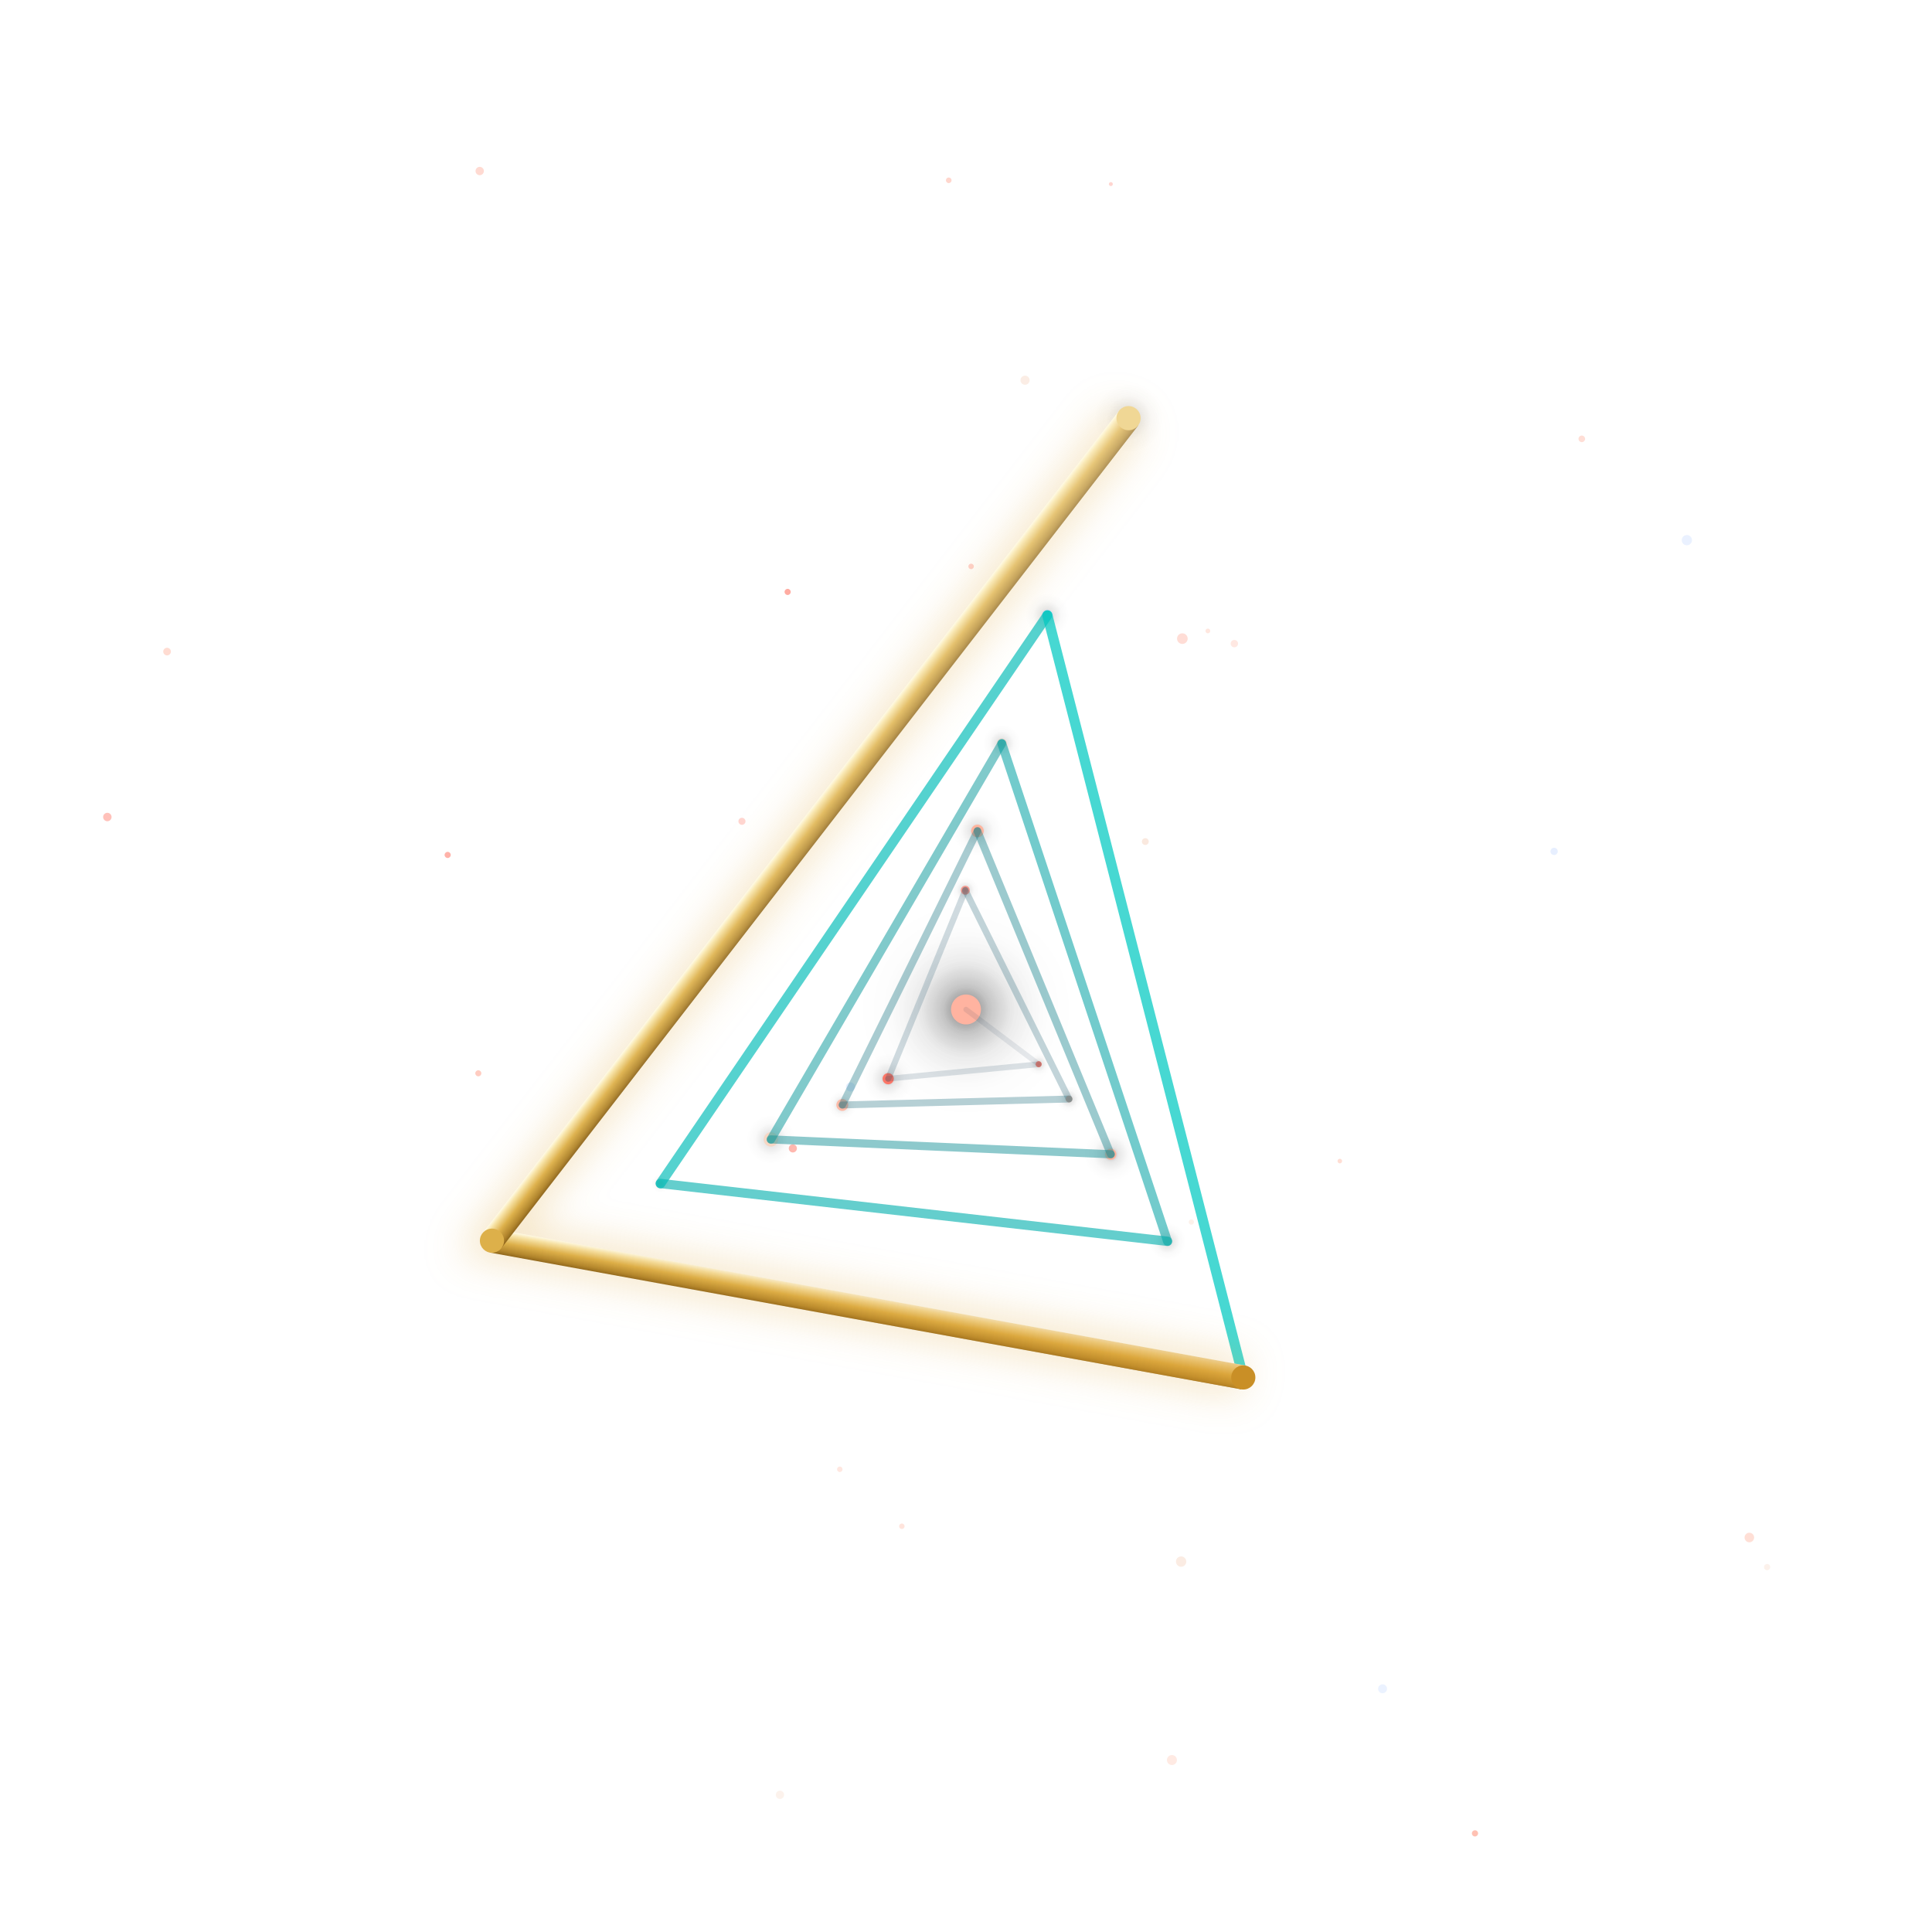
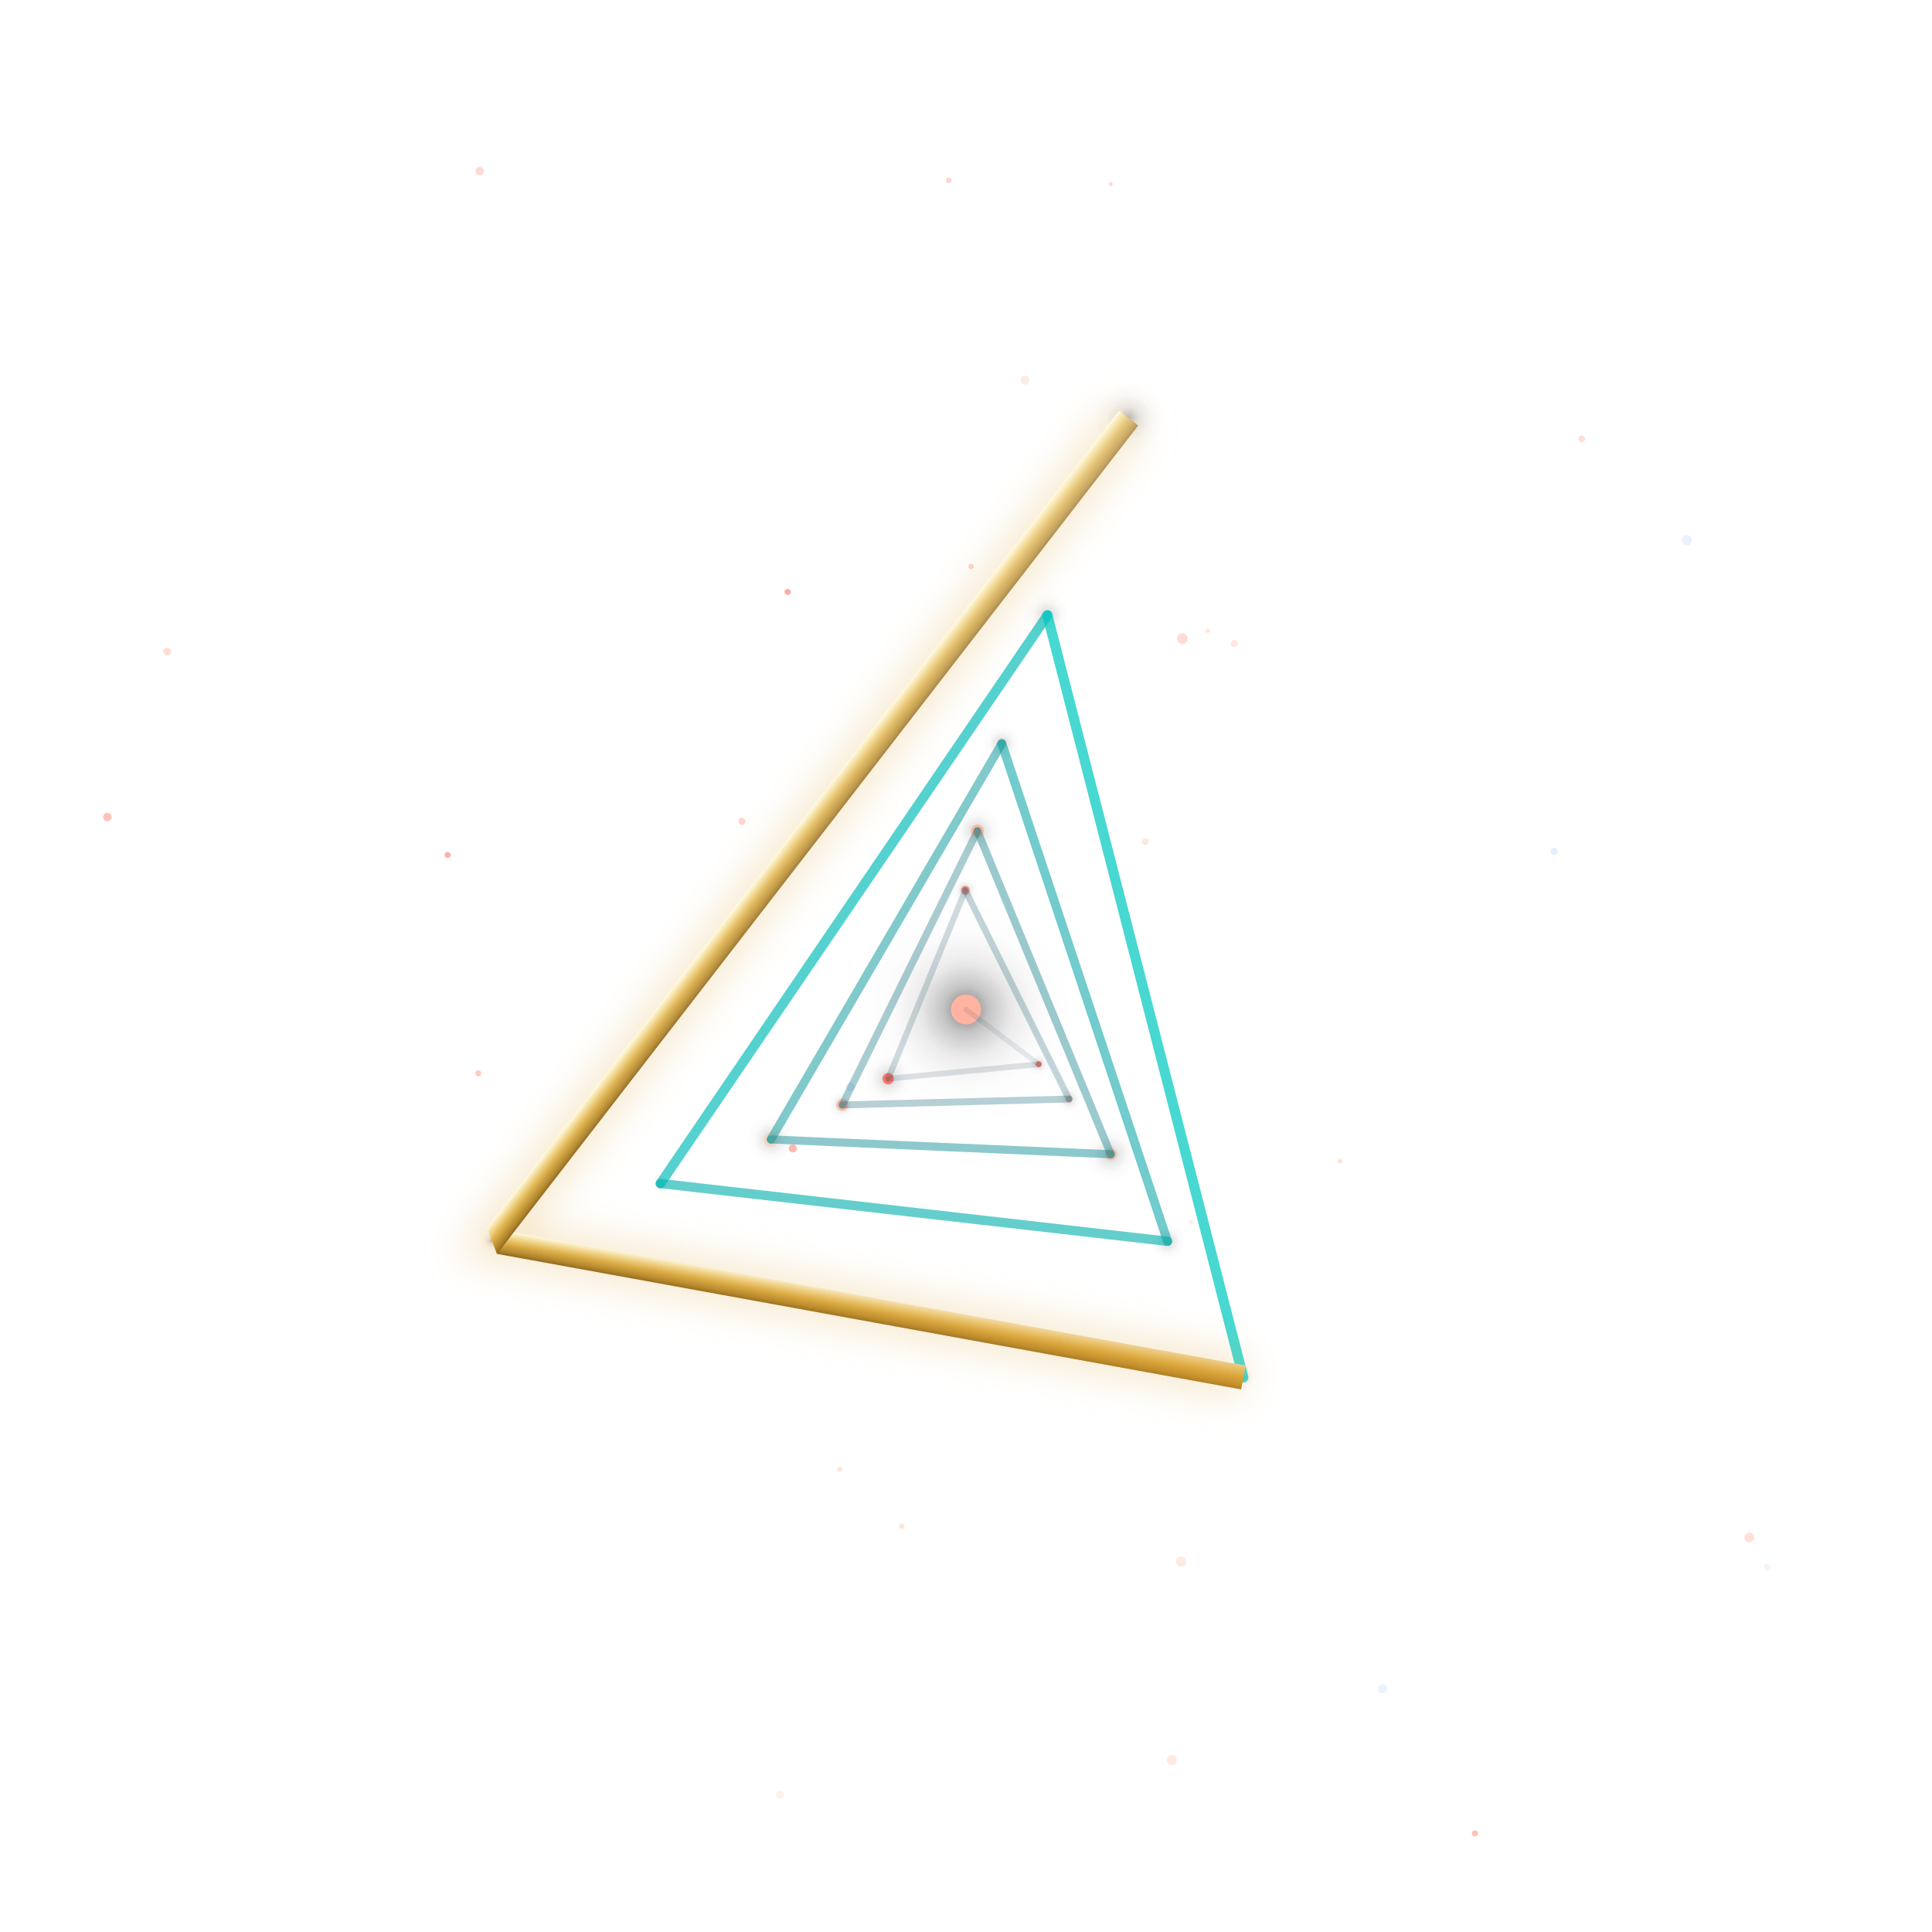
<svg xmlns="http://www.w3.org/2000/svg" viewBox="0 0 800 800" width="800" height="800" role="img" aria-label="Logo: triángulo espiral de conocimiento con nodos en cada vértice y una C final de Christian">
  <defs>
    <radialGradient id="halo-star" cx="50%" cy="50%" r="50%">
      <stop offset="0%" stop-color="currentColor" stop-opacity="0.28" />
      <stop offset="30%" stop-color="currentColor" stop-opacity="0.09" />
      <stop offset="65%" stop-color="currentColor" stop-opacity="0.02" />
      <stop offset="100%" stop-color="currentColor" stop-opacity="0" />
    </radialGradient>
    <radialGradient id="halo-nova" cx="50%" cy="50%" r="50%">
      <stop offset="0%" stop-color="currentColor" stop-opacity="0.16" />
      <stop offset="40%" stop-color="currentColor" stop-opacity="0.05" />
      <stop offset="75%" stop-color="currentColor" stop-opacity="0.01" />
      <stop offset="100%" stop-color="currentColor" stop-opacity="0" />
    </radialGradient>
    <filter id="halo-blur" x="-80%" y="-80%" width="260%" height="260%">
      <feGaussianBlur stdDeviation="8" />
    </filter>
  </defs>
  <defs>
    <linearGradient id="c-perp-1" gradientUnits="userSpaceOnUse" x1="515.71" y1="565.45" x2="513.92" y2="575.29">
      <stop offset="0%" stop-color="#fffbe6" />
      <stop offset="16%" stop-color="#f8e4a8" />
      <stop offset="50%" stop-color="#ddb04a" />
      <stop offset="84%" stop-color="#b1852c" />
      <stop offset="100%" stop-color="#8f661c" />
    </linearGradient>
-     <linearGradient id="c-perp-2" gradientUnits="userSpaceOnUse" x1="199.75" y1="510.68" x2="207.66" y2="516.8">
+     <linearGradient id="c-perp-2" gradientUnits="userSpaceOnUse" x1="463.36" y1="170.09" x2="471.27" y2="176.21">
      <stop offset="0%" stop-color="#fffbe6" />
      <stop offset="16%" stop-color="#f8e4a8" />
      <stop offset="50%" stop-color="#ddb04a" />
      <stop offset="84%" stop-color="#b1852c" />
      <stop offset="100%" stop-color="#8f661c" />
    </linearGradient>
-     <linearGradient id="c-tint-1" gradientUnits="userSpaceOnUse" x1="515.71" y1="565.45" x2="204.6" y2="508.82">
+     <linearGradient id="c-tint-1" gradientUnits="userSpaceOnUse" x1="515.71" y1="565.45" x2="201.61" y2="508.27">
      <stop offset="0%" stop-color="#d99a2b" stop-opacity="0.5" />
      <stop offset="100%" stop-color="#d99a2b" stop-opacity="0" />
    </linearGradient>
-     <linearGradient id="c-tint-2" gradientUnits="userSpaceOnUse" x1="199.75" y1="510.68" x2="463.36" y2="170.09">
+     <linearGradient id="c-tint-2" gradientUnits="userSpaceOnUse" x1="201.61" y1="508.27" x2="463.36" y2="170.09">
      <stop offset="0%" stop-color="#fffbe6" stop-opacity="0" />
      <stop offset="100%" stop-color="#fffbe6" stop-opacity="0.32" />
    </linearGradient>
  </defs>
  <g id="logo-background" data-name="Background">
    <circle cx="326.15" cy="245.1" r="1.275" fill="#ff6f5e" opacity="0.575" />
    <circle cx="373.44" cy="631.99" r="1.135" fill="#ffb49e" opacity="0.356" />
    <circle cx="69.18" cy="269.81" r="1.583" fill="#ffb49e" opacity="0.466" />
    <circle cx="485.27" cy="728.79" r="2.067" fill="#ffb49e" opacity="0.289" />
    <circle cx="724.37" cy="636.65" r="1.982" fill="#ffb49e" opacity="0.425" />
    <circle cx="424.45" cy="157.44" r="1.892" fill="#f6d7c4" opacity="0.445" />
    <circle cx="328.3" cy="475.53" r="1.684" fill="#ff6f5e" opacity="0.494" />
    <circle cx="198.06" cy="444.43" r="1.256" fill="#ff8a70" opacity="0.435" />
    <circle cx="554.79" cy="480.78" r="0.95" fill="#ffb49e" opacity="0.439" />
    <circle cx="322.96" cy="743.2" r="1.716" fill="#f6d7c4" opacity="0.315" />
    <circle cx="459.98" cy="76.22" r="0.821" fill="#ff6f5e" opacity="0.291" />
    <circle cx="610.76" cy="759.16" r="1.285" fill="#ff8a70" opacity="0.528" />
    <circle cx="307.23" cy="340.09" r="1.463" fill="#ff6f5e" opacity="0.291" />
    <circle cx="392.85" cy="74.66" r="1.162" fill="#ff8a70" opacity="0.35" />
    <circle cx="352.18" cy="450.09" r="1.896" fill="#cfe0ff" opacity="0.536" />
    <circle cx="185.37" cy="354.01" r="1.275" fill="#ff6f5e" opacity="0.533" />
    <circle cx="347.74" cy="608.4" r="1.139" fill="#ffb49e" opacity="0.318" />
    <circle cx="474.25" cy="348.48" r="1.418" fill="#f6d7c4" opacity="0.546" />
    <circle cx="489.08" cy="646.62" r="2.143" fill="#f6d7c4" opacity="0.472" />
    <circle cx="500.15" cy="261.26" r="0.983" fill="#ffb49e" opacity="0.325" />
    <circle cx="198.64" cy="70.82" r="1.73" fill="#ff8a70" opacity="0.317" />
    <circle cx="643.53" cy="352.54" r="1.507" fill="#cfe0ff" opacity="0.509" />
    <circle cx="511.12" cy="266.51" r="1.531" fill="#ffb49e" opacity="0.302" />
    <circle cx="489.59" cy="264.44" r="2.199" fill="#ff8a70" opacity="0.29" />
    <circle cx="698.49" cy="223.67" r="2.122" fill="#cfe0ff" opacity="0.446" />
    <circle cx="493.32" cy="506.02" r="1.087" fill="#f6d7c4" opacity="0.355" />
    <circle cx="654.99" cy="181.72" r="1.364" fill="#ff8a70" opacity="0.288" />
    <circle cx="44.45" cy="338.31" r="1.748" fill="#ff6f5e" opacity="0.427" />
    <circle cx="402.12" cy="234.54" r="1.137" fill="#ff6f5e" opacity="0.324" />
    <circle cx="572.49" cy="699.29" r="1.85" fill="#cfe0ff" opacity="0.413" />
    <circle cx="313.64" cy="375.46" r="1.481" fill="#ff6f5e" opacity="0.456" />
    <circle cx="731.72" cy="648.9" r="1.289" fill="#f6d7c4" opacity="0.344" />
  </g>
  <g id="logo-star-0" data-name="star 0">
    <circle cx="400" cy="418" r="44.8" fill="url(#halo-nova)" color="#ffb3a0" />
    <circle cx="400" cy="418" r="26.6" fill="url(#halo-nova)" color="#ffb3a0" />
    <circle cx="400" cy="418" r="31" fill="url(#halo-star)" color="#ffb3a0" />
    <circle cx="400" cy="418" r="6.2" fill="#ffb3a0" opacity="1" />
  </g>
  <g id="logo-star-1" data-name="star 1">
    <circle cx="430.1" cy="440.68" r="4.55" fill="url(#halo-star)" color="#ff6f5e" />
    <circle cx="430.1" cy="440.68" r="1.27" fill="#ff6f5e" opacity="0.79" />
  </g>
  <g id="logo-star-2" data-name="star 2">
    <circle cx="367.77" cy="446.68" r="10.42" fill="url(#halo-star)" color="#ff6f5e" />
    <circle cx="367.77" cy="446.68" r="2.32" fill="#ff6f5e" opacity="0.92" />
  </g>
  <g id="logo-star-3" data-name="star 3">
    <circle cx="399.71" cy="368.62" r="5.58" fill="url(#halo-star)" color="#ff6f5e" />
    <circle cx="399.71" cy="368.62" r="1.86" fill="#ff6f5e" opacity="0.64" />
  </g>
  <g id="logo-star-4" data-name="star 4">
    <circle cx="442.66" cy="455.09" r="5.51" fill="url(#halo-star)" color="#ffb49e" />
    <circle cx="442.66" cy="455.09" r="1.41" fill="#ffb49e" opacity="0.76" />
  </g>
  <g id="logo-star-5" data-name="star 5">
    <circle cx="348.78" cy="457.54" r="5.95" fill="url(#halo-star)" color="#ffb49e" />
    <circle cx="348.78" cy="457.54" r="2.46" fill="#ffb49e" opacity="0.89" />
  </g>
  <g id="logo-star-6" data-name="star 6">
    <circle cx="404.74" cy="344.08" r="10.23" fill="url(#halo-star)" color="#ffb49e" />
    <circle cx="404.74" cy="344.08" r="2.61" fill="#ffb49e" opacity="1" />
  </g>
  <g id="logo-star-7" data-name="star 7">
    <circle cx="459.96" cy="477.96" r="11.07" fill="url(#halo-star)" color="#ffb49e" />
    <circle cx="459.96" cy="477.96" r="2.32" fill="#ffb49e" opacity="1" />
  </g>
  <g id="logo-star-8" data-name="star 8">
    <circle cx="319.22" cy="471.81" r="10.07" fill="url(#halo-star)" color="#f6d7c4" />
    <circle cx="319.22" cy="471.81" r="2.97" fill="#f6d7c4" opacity="1" />
  </g>
  <g id="logo-star-9" data-name="star 9">
    <circle cx="414.82" cy="307.88" r="7.81" fill="url(#halo-star)" color="#f6d7c4" />
    <circle cx="414.82" cy="307.88" r="2.14" fill="#f6d7c4" opacity="0.58" />
  </g>
  <g id="logo-star-10" data-name="star 10">
    <circle cx="483.44" cy="513.99" r="7.66" fill="url(#halo-star)" color="#f6d7c4" />
    <circle cx="483.44" cy="513.99" r="1.68" fill="#f6d7c4" opacity="0.7" />
  </g>
  <g id="logo-star-11" data-name="star 11">
    <circle cx="273.49" cy="490.06" r="3.78" fill="url(#halo-star)" color="#f6d7c4" />
    <circle cx="273.49" cy="490.06" r="1.23" fill="#f6d7c4" opacity="0.82" />
  </g>
  <g id="logo-star-12" data-name="star 12">
    <circle cx="433.7" cy="254.78" r="9.03" fill="url(#halo-star)" color="#cfe0ff" />
    <circle cx="433.7" cy="254.78" r="2.27" fill="#cfe0ff" opacity="0.95" />
  </g>
  <g id="logo-star-13" data-name="star 13">
    <circle cx="514.82" cy="570.37" r="4.53" fill="url(#halo-star)" color="#cfe0ff" />
-     <circle cx="514.82" cy="570.37" r="1.82" fill="#cfe0ff" opacity="0.67" />
  </g>
  <g id="logo-star-14" data-name="star 14">
    <circle cx="203.71" cy="513.74" r="4.62" fill="url(#halo-star)" color="#cfe0ff" />
-     <circle cx="203.71" cy="513.74" r="1.36" fill="#cfe0ff" opacity="0.79" />
  </g>
  <g id="logo-star-15" data-name="star 15">
    <circle cx="467.31" cy="173.15" r="14.23" fill="url(#halo-star)" color="#cfe0ff" />
-     <circle cx="467.31" cy="173.15" r="2.95" fill="#cfe0ff" opacity="1" />
  </g>
  <g id="logo-spiral" data-name="Spiral" stroke-linecap="round" fill="none">
    <line x1="400" y1="418" x2="430.1" y2="440.68" stroke="rgb(22,50,79)" stroke-width="2.2" opacity="0.1" />
    <line x1="430.1" y1="440.68" x2="367.77" y2="446.68" stroke="rgb(20,63,88)" stroke-width="2.367" opacity="0.152" />
    <line x1="367.77" y1="446.68" x2="399.71" y2="368.62" stroke="rgb(18,75,98)" stroke-width="2.533" opacity="0.203" />
    <line x1="399.71" y1="368.62" x2="442.66" y2="455.09" stroke="rgb(17,88,107)" stroke-width="2.7" opacity="0.255" />
    <line x1="442.66" y1="455.09" x2="348.78" y2="457.54" stroke="rgb(15,100,117)" stroke-width="2.867" opacity="0.307" />
    <line x1="348.78" y1="457.54" x2="404.74" y2="344.08" stroke="rgb(13,113,126)" stroke-width="3.033" opacity="0.358" />
    <line x1="404.74" y1="344.08" x2="459.96" y2="477.96" stroke="rgb(11,126,136)" stroke-width="3.2" opacity="0.41" />
    <line x1="459.96" y1="477.96" x2="319.22" y2="471.81" stroke="rgb(9,138,145)" stroke-width="3.367" opacity="0.462" />
    <line x1="319.22" y1="471.81" x2="414.82" y2="307.88" stroke="rgb(7,151,154)" stroke-width="3.533" opacity="0.513" />
    <line x1="414.82" y1="307.88" x2="483.44" y2="513.99" stroke="rgb(6,163,164)" stroke-width="3.7" opacity="0.565" />
    <line x1="483.44" y1="513.99" x2="273.49" y2="490.06" stroke="rgb(4,176,173)" stroke-width="3.867" opacity="0.617" />
    <line x1="273.49" y1="490.06" x2="433.7" y2="254.78" stroke="rgb(2,188,183)" stroke-width="4.033" opacity="0.668" />
    <line x1="433.7" y1="254.78" x2="514.82" y2="570.37" stroke="rgb(0,201,192)" stroke-width="4.2" opacity="0.72" />
  </g>
  <path d="M 514.818 570.368 L 203.708 513.738 L 467.315 173.146" stroke="#dfa637" stroke-width="16" opacity="0.28" fill="none" filter="url(#halo-blur)" />
  <g id="logo-c-triespiral" data-name="C TriSpiral">
-     <path d="M 515.713 565.449 L 204.603 508.819 L 202.812 518.657 L 513.922 575.287 Z" fill="url(#c-perp-1)" />
-     <path d="M 199.754 510.678 L 463.361 170.086 L 471.269 176.207 L 207.662 516.798 Z" fill="url(#c-perp-2)" />
-     <path d="M 515.713 565.449 L 204.603 508.819 L 202.812 518.657 L 513.922 575.287 Z" fill="url(#c-tint-1)" />
-     <path d="M 199.754 510.678 L 463.361 170.086 L 471.269 176.207 L 207.662 516.798 Z" fill="url(#c-tint-2)" />
-     <circle cx="514.82" cy="570.37" r="5" fill="#c98f26" />
-     <circle cx="203.71" cy="513.74" r="5" fill="#ddb04a" />
-     <circle cx="467.31" cy="173.15" r="5" fill="#f0d795" />
+     <path d="M 515.713 565.449 L 201.614 508.275 L 205.802 519.201 L 513.922 575.287 Z" fill="url(#c-perp-1)" />
+     <path d="M 201.614 508.275 L 463.361 170.086 L 471.269 176.207 L 205.802 519.201 Z" fill="url(#c-perp-2)" />
+     <path d="M 515.713 565.449 L 201.614 508.275 L 205.802 519.201 L 513.922 575.287 Z" fill="url(#c-tint-1)" />
+     <path d="M 201.614 508.275 L 463.361 170.086 L 471.269 176.207 L 205.802 519.201 Z" fill="url(#c-tint-2)" />
  </g>
</svg>
